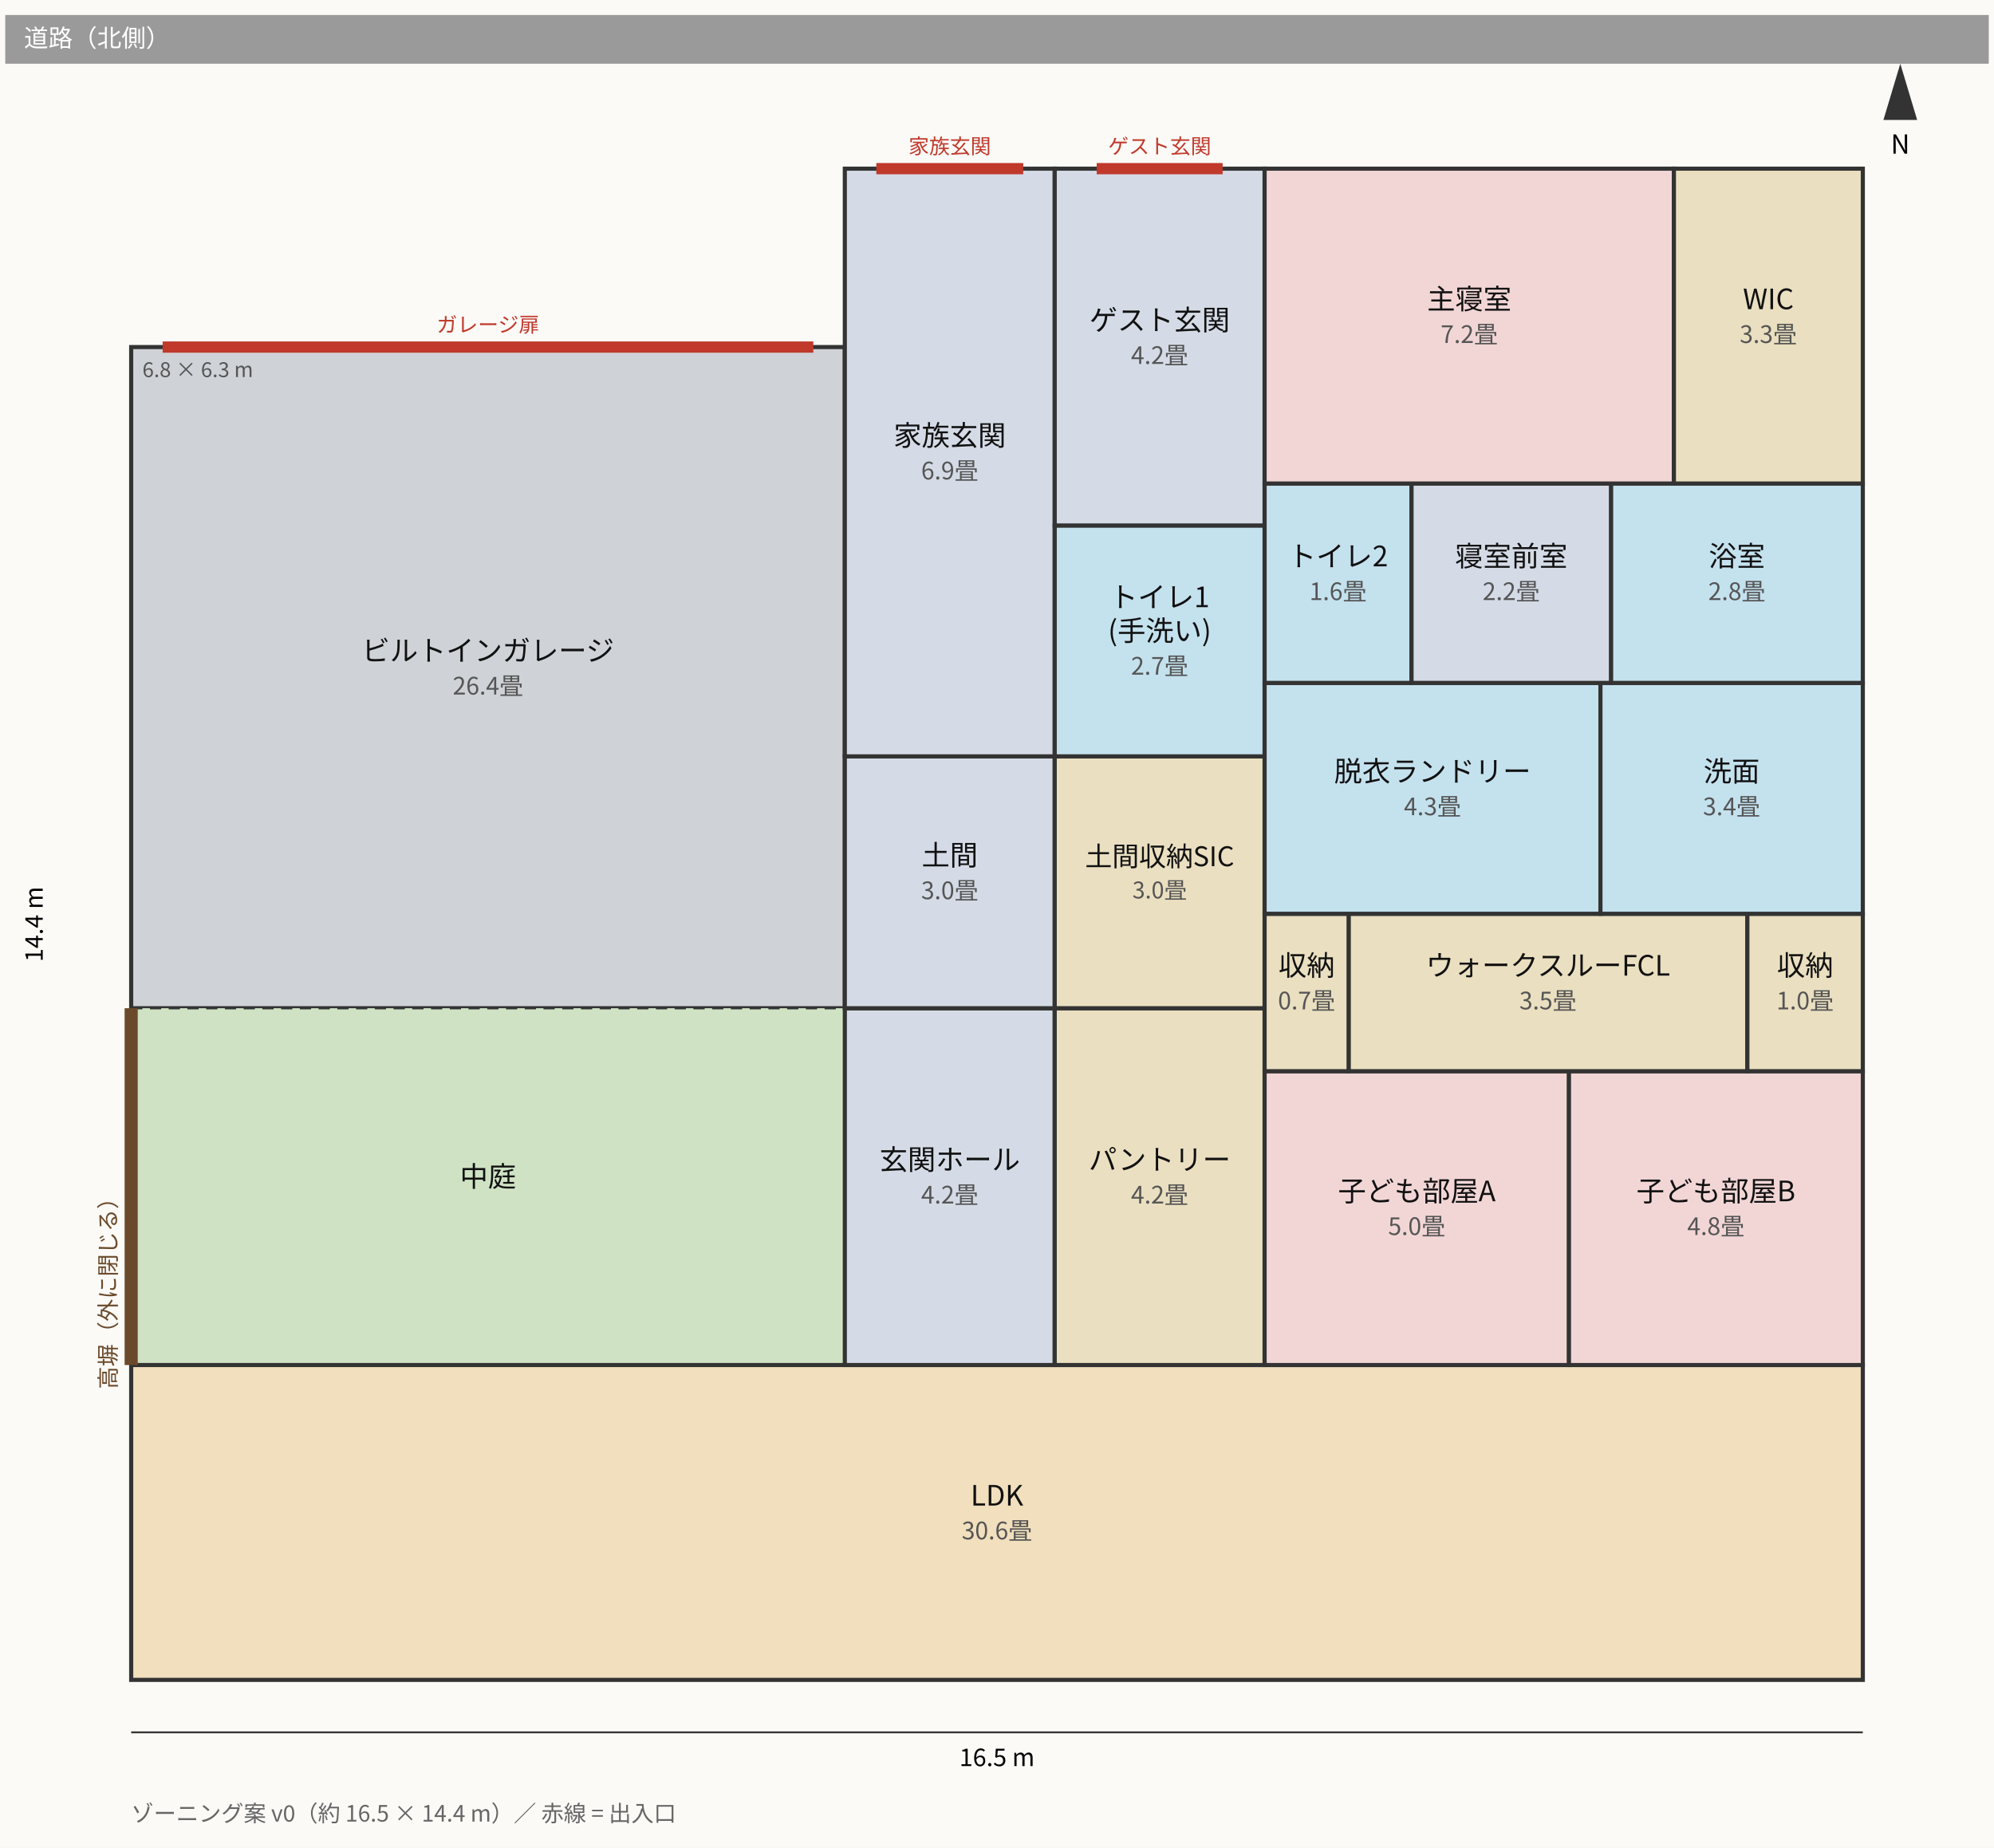
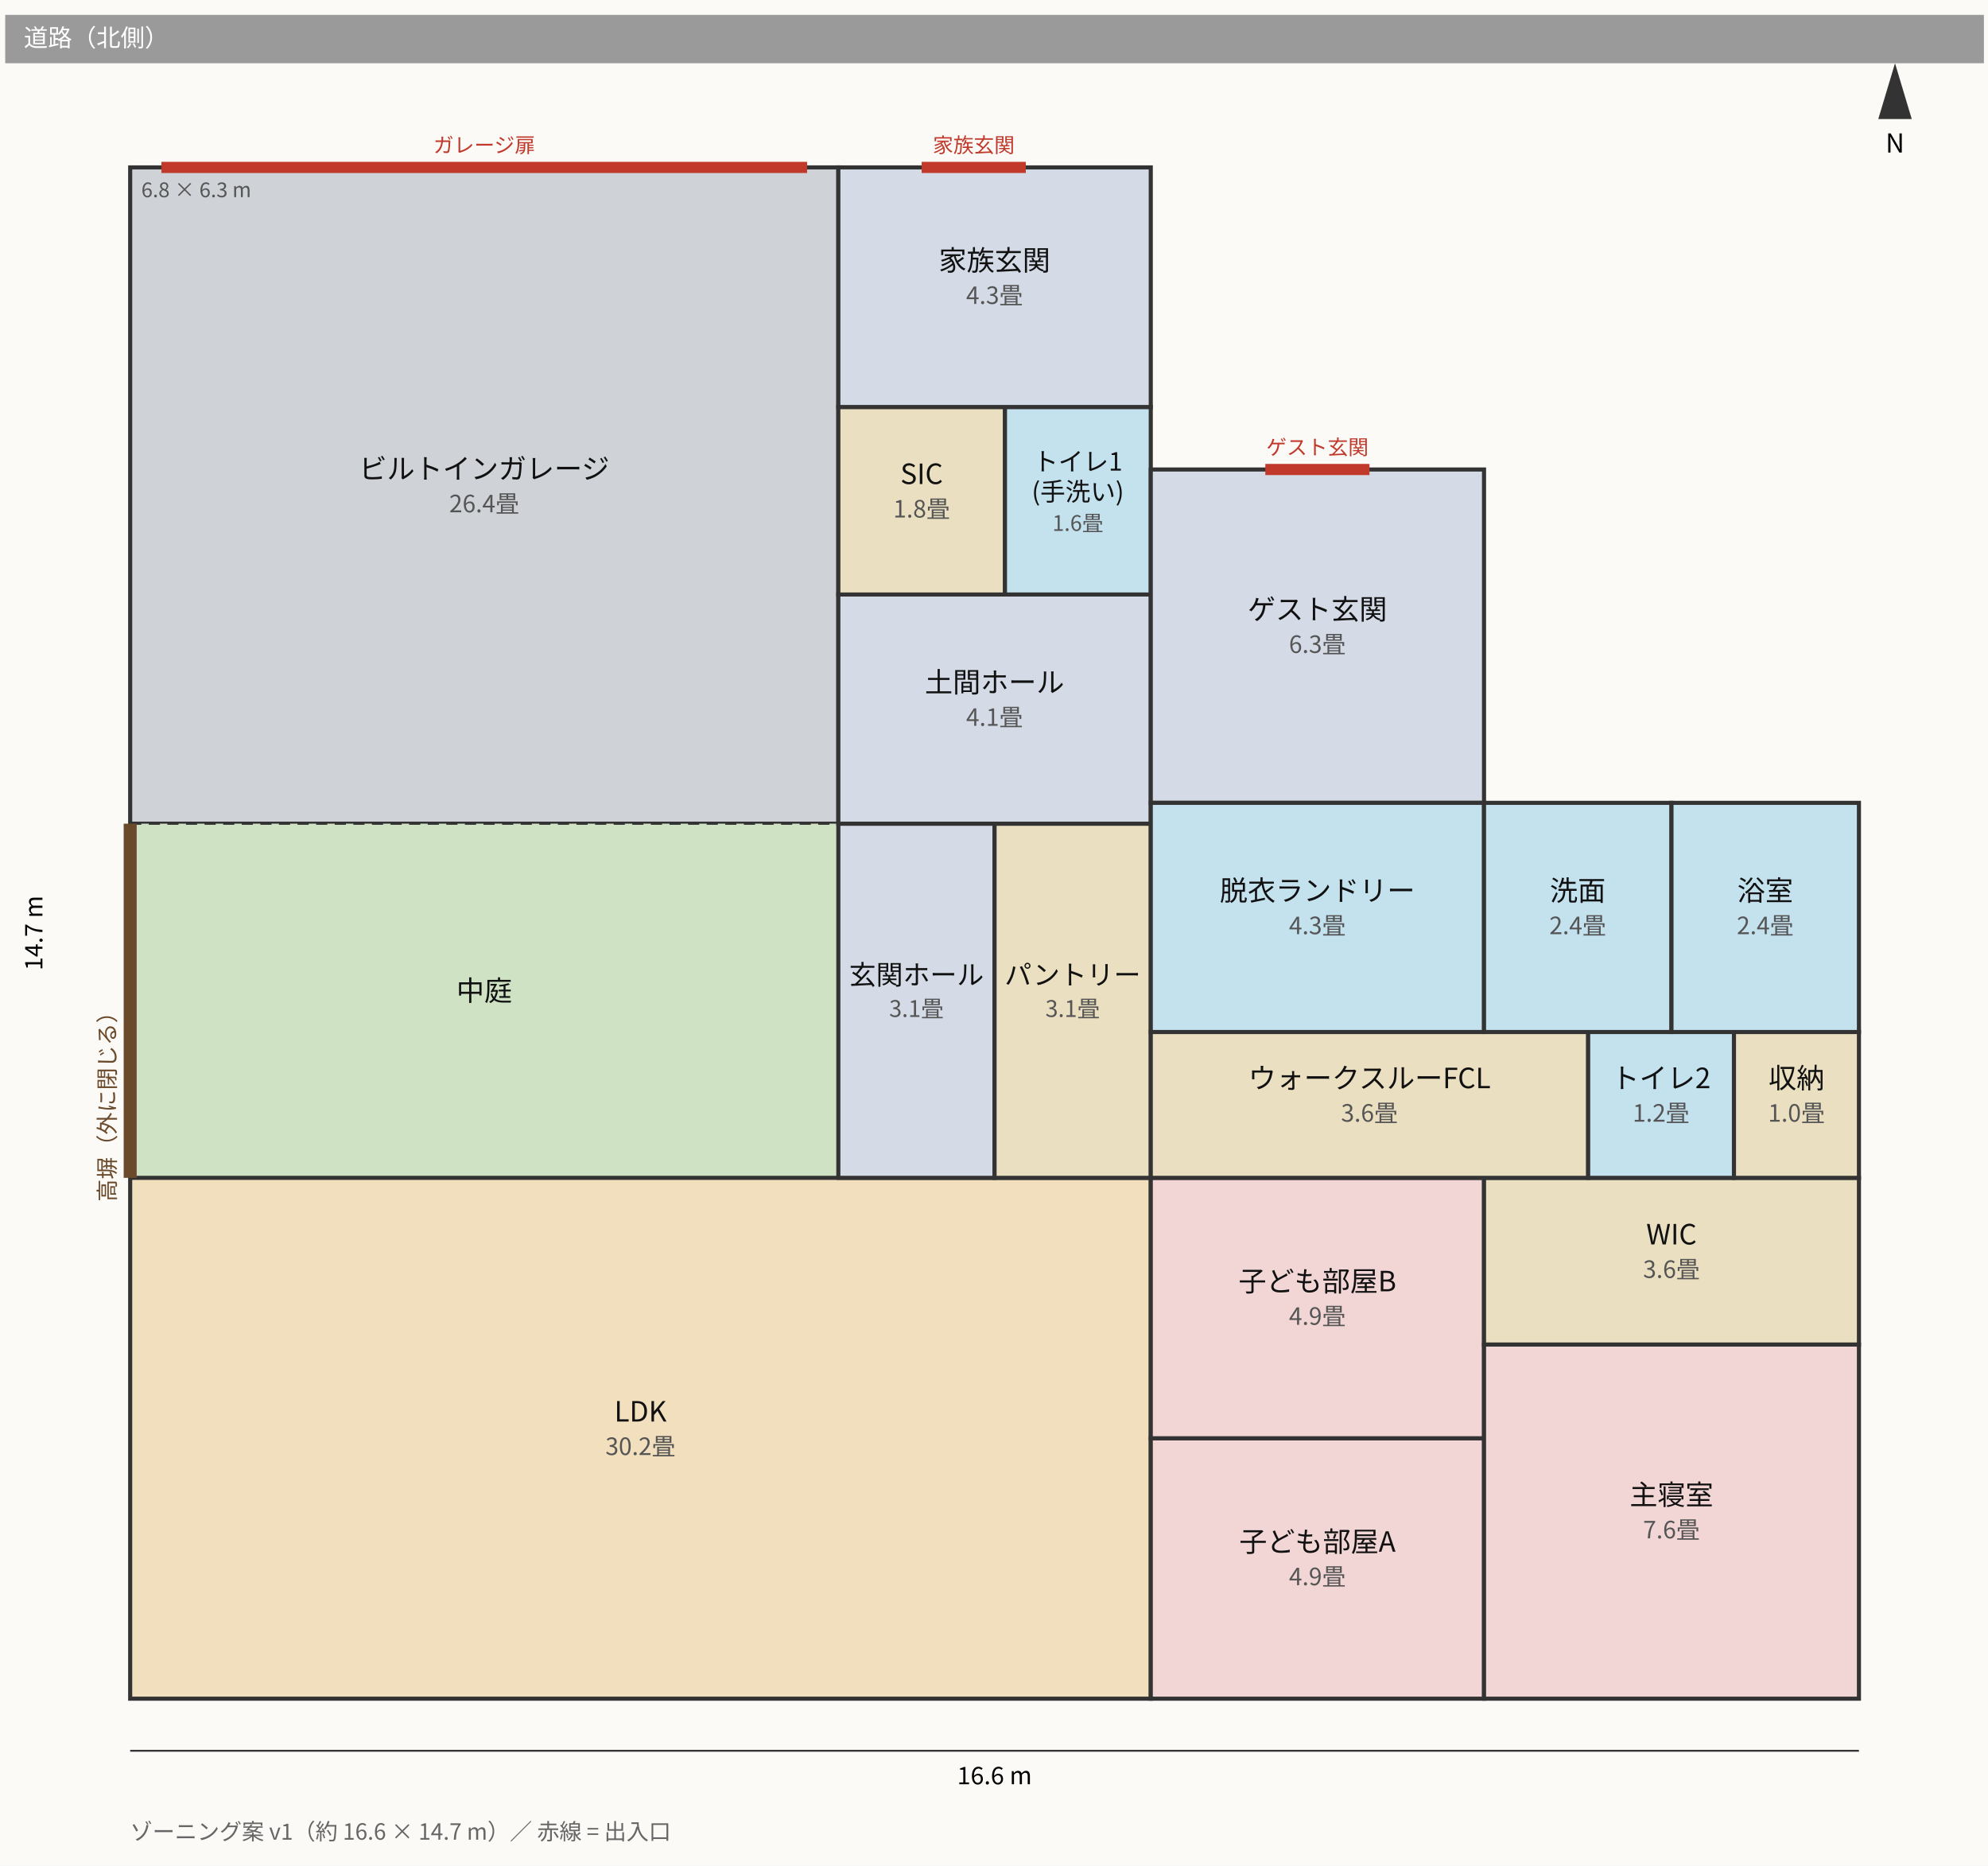
- <svg xmlns="http://www.w3.org/2000/svg" viewBox="0 0 1064 986" width="1064" height="986" font-family="'Noto Sans CJK JP','Hiragino Sans','Yu Gothic','WenQuanYi Zen Hei',sans-serif">
-   <rect width="1064" height="986" fill="#fbfaf7" />
-   <rect x="2.8" y="8.0" width="1058.4" height="26" fill="#9a9a9a" />
+ <svg xmlns="http://www.w3.org/2000/svg" viewBox="0 0 1069 1003" width="1069" height="1003" font-family="'Noto Sans CJK JP','Hiragino Sans','Yu Gothic','WenQuanYi Zen Hei',sans-serif">
+   <rect width="1069" height="1003" fill="#fbfaf7" />
+   <rect x="2.8" y="8.0" width="1064.0" height="26" fill="#9a9a9a" />
  <text x="12.8" y="25.0" font-size="13" fill="#fff">道路（北側）</text>
-   <rect x="70.0" y="185.2" width="380.8" height="352.8" fill="#cfd2d6" stroke="#333" stroke-width="2.2" />
-   <text x="260.4" y="352.6" font-size="15.0" text-anchor="middle" fill="#111">ビルトインガレージ</text>
-   <text x="260.4" y="370.6" font-size="12.8" text-anchor="middle" fill="#555">26.4畳</text>
-   <rect x="70.0" y="538.0" width="380.8" height="190.4" fill="#cfe3c4" stroke="#333" stroke-width="1.2" stroke-dasharray="6 4" />
-   <text x="260.4" y="633.2" font-size="15.0" text-anchor="middle" fill="#111">中庭</text>
-   <rect x="70.0" y="728.4" width="924.0" height="168.0" fill="#f1dfbd" stroke="#333" stroke-width="2.2" />
-   <text x="532.0" y="803.4" font-size="15.0" text-anchor="middle" fill="#111">LDK</text>
-   <text x="532.0" y="821.4" font-size="12.8" text-anchor="middle" fill="#555">30.6畳</text>
-   <rect x="450.8" y="538.0" width="112.0" height="190.4" fill="#d5dbe6" stroke="#333" stroke-width="2.2" />
-   <text x="506.8" y="624.2" font-size="15.0" text-anchor="middle" fill="#111">玄関ホール</text>
-   <text x="506.8" y="642.2" font-size="12.8" text-anchor="middle" fill="#555">4.2畳</text>
-   <rect x="562.8" y="538.0" width="112.0" height="190.4" fill="#eadfc0" stroke="#333" stroke-width="2.2" />
-   <text x="618.8" y="624.2" font-size="15.0" text-anchor="middle" fill="#111">パントリー</text>
-   <text x="618.8" y="642.2" font-size="12.8" text-anchor="middle" fill="#555">4.2畳</text>
-   <rect x="450.8" y="403.6" width="112.0" height="134.4" fill="#d5dbe6" stroke="#333" stroke-width="2.2" />
-   <text x="506.8" y="461.8" font-size="15.0" text-anchor="middle" fill="#111">土間</text>
-   <text x="506.8" y="479.8" font-size="12.8" text-anchor="middle" fill="#555">3.0畳</text>
-   <rect x="562.8" y="403.6" width="112.0" height="134.4" fill="#eadfc0" stroke="#333" stroke-width="2.2" />
-   <text x="618.8" y="462.2" font-size="14.4" text-anchor="middle" fill="#111">土間収納SIC</text>
-   <text x="618.8" y="479.4" font-size="12.2" text-anchor="middle" fill="#555">3.0畳</text>
-   <rect x="450.8" y="90.0" width="112.0" height="313.6" fill="#d5dbe6" stroke="#333" stroke-width="2.2" />
-   <text x="506.8" y="237.8" font-size="15.0" text-anchor="middle" fill="#111">家族玄関</text>
-   <text x="506.8" y="255.8" font-size="12.8" text-anchor="middle" fill="#555">6.9畳</text>
-   <rect x="562.8" y="280.4" width="112.0" height="123.2" fill="#c4e1ee" stroke="#333" stroke-width="2.2" />
-   <text x="618.8" y="324.0" font-size="15.0" text-anchor="middle" fill="#111">トイレ1</text>
-   <text x="618.8" y="342.0" font-size="15.0" text-anchor="middle" fill="#111">(手洗い)</text>
-   <text x="618.8" y="360.0" font-size="12.8" text-anchor="middle" fill="#555">2.7畳</text>
-   <rect x="562.8" y="90.0" width="112.0" height="190.4" fill="#d5dbe6" stroke="#333" stroke-width="2.2" />
-   <text x="618.8" y="176.2" font-size="15.0" text-anchor="middle" fill="#111">ゲスト玄関</text>
-   <text x="618.8" y="194.2" font-size="12.8" text-anchor="middle" fill="#555">4.2畳</text>
-   <rect x="674.8" y="571.6" width="162.4" height="156.8" fill="#f2d6d6" stroke="#333" stroke-width="2.2" />
-   <text x="756.0" y="641.0" font-size="15.0" text-anchor="middle" fill="#111">子ども部屋A</text>
-   <text x="756.0" y="659.0" font-size="12.8" text-anchor="middle" fill="#555">5.0畳</text>
-   <rect x="837.2" y="571.6" width="156.8" height="156.8" fill="#f2d6d6" stroke="#333" stroke-width="2.2" />
-   <text x="915.6" y="641.0" font-size="15.0" text-anchor="middle" fill="#111">子ども部屋B</text>
-   <text x="915.6" y="659.0" font-size="12.8" text-anchor="middle" fill="#555">4.8畳</text>
-   <rect x="719.6" y="487.6" width="212.8" height="84.0" fill="#eadfc0" stroke="#333" stroke-width="2.2" />
-   <text x="826.0" y="520.6" font-size="15.0" text-anchor="middle" fill="#111">ウォークスルーFCL</text>
-   <text x="826.0" y="538.6" font-size="12.8" text-anchor="middle" fill="#555">3.5畳</text>
-   <rect x="674.8" y="487.6" width="44.8" height="84.0" fill="#eadfc0" stroke="#333" stroke-width="2.2" />
-   <text x="697.2" y="520.6" font-size="15.0" text-anchor="middle" fill="#111">収納</text>
-   <text x="697.2" y="538.6" font-size="12.8" text-anchor="middle" fill="#555">0.7畳</text>
-   <rect x="932.4" y="487.6" width="61.6" height="84.0" fill="#eadfc0" stroke="#333" stroke-width="2.2" />
-   <text x="963.2" y="520.6" font-size="15.0" text-anchor="middle" fill="#111">収納</text>
-   <text x="963.2" y="538.6" font-size="12.8" text-anchor="middle" fill="#555">1.0畳</text>
-   <rect x="674.8" y="364.4" width="179.2" height="123.2" fill="#c4e1ee" stroke="#333" stroke-width="2.2" />
-   <text x="764.4" y="417.0" font-size="15.0" text-anchor="middle" fill="#111">脱衣ランドリー</text>
-   <text x="764.4" y="435.0" font-size="12.8" text-anchor="middle" fill="#555">4.3畳</text>
-   <rect x="854.0" y="364.4" width="140.0" height="123.2" fill="#c4e1ee" stroke="#333" stroke-width="2.2" />
-   <text x="924.0" y="417.0" font-size="15.0" text-anchor="middle" fill="#111">洗面</text>
-   <text x="924.0" y="435.0" font-size="12.8" text-anchor="middle" fill="#555">3.4畳</text>
-   <rect x="859.6" y="258.0" width="134.4" height="106.4" fill="#c4e1ee" stroke="#333" stroke-width="2.2" />
-   <text x="926.8" y="302.2" font-size="15.0" text-anchor="middle" fill="#111">浴室</text>
-   <text x="926.8" y="320.2" font-size="12.8" text-anchor="middle" fill="#555">2.8畳</text>
-   <rect x="674.8" y="258.0" width="78.4" height="106.4" fill="#c4e1ee" stroke="#333" stroke-width="2.2" />
-   <text x="714.0" y="302.2" font-size="15.0" text-anchor="middle" fill="#111">トイレ2</text>
-   <text x="714.0" y="320.2" font-size="12.8" text-anchor="middle" fill="#555">1.6畳</text>
-   <rect x="753.2" y="258.0" width="106.4" height="106.4" fill="#d5dbe6" stroke="#333" stroke-width="2.2" />
-   <text x="806.4" y="302.2" font-size="15.0" text-anchor="middle" fill="#111">寝室前室</text>
-   <text x="806.4" y="320.2" font-size="12.8" text-anchor="middle" fill="#555">2.2畳</text>
-   <rect x="674.8" y="90.0" width="218.4" height="168.0" fill="#f2d6d6" stroke="#333" stroke-width="2.2" />
-   <text x="784.0" y="165.0" font-size="15.0" text-anchor="middle" fill="#111">主寝室</text>
-   <text x="784.0" y="183.0" font-size="12.8" text-anchor="middle" fill="#555">7.2畳</text>
-   <rect x="893.2" y="90.0" width="100.8" height="168.0" fill="#eadfc0" stroke="#333" stroke-width="2.2" />
-   <text x="943.6" y="165.0" font-size="15.0" text-anchor="middle" fill="#111">WIC</text>
-   <text x="943.6" y="183.0" font-size="12.8" text-anchor="middle" fill="#555">3.3畳</text>
-   <line x1="70.0" y1="538.0" x2="70.0" y2="728.4" stroke="#6b4a2b" stroke-width="7" />
-   <text x="62.0" y="633.2" font-size="12" fill="#6b4a2b" text-anchor="end" transform="rotate(-90 62.0 633.2)">高塀（外に閉じる）</text>
-   <line x1="86.8" y1="185.2" x2="434.0" y2="185.2" stroke="#c0392b" stroke-width="6" />
-   <text x="260.4" y="177.2" font-size="11" fill="#c0392b" text-anchor="middle">ガレージ扉</text>
-   <line x1="467.6" y1="90.0" x2="546.0" y2="90.0" stroke="#c0392b" stroke-width="6" />
-   <text x="506.8" y="82.0" font-size="11" fill="#c0392b" text-anchor="middle">家族玄関</text>
-   <line x1="585.2" y1="90.0" x2="652.4" y2="90.0" stroke="#c0392b" stroke-width="6" />
-   <text x="618.8" y="82.0" font-size="11" fill="#c0392b" text-anchor="middle">ゲスト玄関</text>
-   <line x1="70" y1="924.4" x2="994.0" y2="924.4" stroke="#333" />
-   <text x="532.0" y="942.4" font-size="13" text-anchor="middle">16.5 m</text>
-   <text x="76.0" y="201.2" font-size="11" fill="#555">6.8 × 6.3 m</text>
-   <text x="22.8" y="493.2" font-size="13" text-anchor="middle" transform="rotate(-90 22.8 493.2)">14.4 m</text>
-   <polygon points="1014,34 1005,64 1023,64" fill="#333" />
-   <text x="1014" y="82" font-size="14" text-anchor="middle">N</text>
-   <text x="70" y="972" font-size="12" fill="#666">ゾーニング案 v0（約 16.5 × 14.4 m）／ 赤線 = 出入口</text>
+   <rect x="70.0" y="90.0" width="380.8" height="352.8" fill="#cfd2d6" stroke="#333" stroke-width="2.2" />
+   <text x="260.4" y="257.4" font-size="15.0" text-anchor="middle" fill="#111">ビルトインガレージ</text>
+   <text x="260.4" y="275.4" font-size="12.8" text-anchor="middle" fill="#555">26.4畳</text>
+   <rect x="70.0" y="442.8" width="380.8" height="190.4" fill="#cfe3c4" stroke="#333" stroke-width="1.2" stroke-dasharray="6 4" />
+   <text x="260.4" y="538.0" font-size="15.0" text-anchor="middle" fill="#111">中庭</text>
+   <rect x="70.0" y="633.2" width="548.8" height="280.0" fill="#f1dfbd" stroke="#333" stroke-width="2.2" />
+   <text x="344.4" y="764.2" font-size="15.0" text-anchor="middle" fill="#111">LDK</text>
+   <text x="344.4" y="782.2" font-size="12.8" text-anchor="middle" fill="#555">30.2畳</text>
+   <rect x="450.8" y="442.8" width="84.0" height="190.4" fill="#d5dbe6" stroke="#333" stroke-width="2.2" />
+   <text x="492.8" y="529.3" font-size="14.5" text-anchor="middle" fill="#111">玄関ホール</text>
+   <text x="492.8" y="546.7" font-size="12.3" text-anchor="middle" fill="#555">3.1畳</text>
+   <rect x="534.8" y="442.8" width="84.0" height="190.4" fill="#eadfc0" stroke="#333" stroke-width="2.2" />
+   <text x="576.8" y="529.3" font-size="14.5" text-anchor="middle" fill="#111">パントリー</text>
+   <text x="576.8" y="546.7" font-size="12.3" text-anchor="middle" fill="#555">3.1畳</text>
+   <rect x="450.8" y="319.6" width="168.0" height="123.2" fill="#d5dbe6" stroke="#333" stroke-width="2.2" />
+   <text x="534.8" y="372.2" font-size="15.0" text-anchor="middle" fill="#111">土間ホール</text>
+   <text x="534.8" y="390.2" font-size="12.8" text-anchor="middle" fill="#555">4.1畳</text>
+   <rect x="450.8" y="218.8" width="89.6" height="100.8" fill="#eadfc0" stroke="#333" stroke-width="2.2" />
+   <text x="495.6" y="260.2" font-size="15.0" text-anchor="middle" fill="#111">SIC</text>
+   <text x="495.6" y="278.2" font-size="12.8" text-anchor="middle" fill="#555">1.8畳</text>
+   <rect x="540.4" y="218.8" width="78.4" height="100.8" fill="#c4e1ee" stroke="#333" stroke-width="2.2" />
+   <text x="579.6" y="253.0" font-size="13.5" text-anchor="middle" fill="#111">トイレ1</text>
+   <text x="579.6" y="269.2" font-size="13.5" text-anchor="middle" fill="#111">(手洗い)</text>
+   <text x="579.6" y="285.4" font-size="11.5" text-anchor="middle" fill="#555">1.6畳</text>
+   <rect x="450.8" y="90.0" width="168.0" height="128.8" fill="#d5dbe6" stroke="#333" stroke-width="2.2" />
+   <text x="534.8" y="145.4" font-size="15.0" text-anchor="middle" fill="#111">家族玄関</text>
+   <text x="534.8" y="163.4" font-size="12.8" text-anchor="middle" fill="#555">4.3畳</text>
+   <rect x="618.8" y="252.4" width="179.2" height="179.2" fill="#d5dbe6" stroke="#333" stroke-width="2.2" />
+   <text x="708.4" y="333.0" font-size="15.0" text-anchor="middle" fill="#111">ゲスト玄関</text>
+   <text x="708.4" y="351.0" font-size="12.8" text-anchor="middle" fill="#555">6.3畳</text>
+   <rect x="618.8" y="773.2" width="179.2" height="140.0" fill="#f2d6d6" stroke="#333" stroke-width="2.2" />
+   <text x="708.4" y="834.2" font-size="15.0" text-anchor="middle" fill="#111">子ども部屋A</text>
+   <text x="708.4" y="852.2" font-size="12.8" text-anchor="middle" fill="#555">4.9畳</text>
+   <rect x="618.8" y="633.2" width="179.2" height="140.0" fill="#f2d6d6" stroke="#333" stroke-width="2.2" />
+   <text x="708.4" y="694.2" font-size="15.0" text-anchor="middle" fill="#111">子ども部屋B</text>
+   <text x="708.4" y="712.2" font-size="12.8" text-anchor="middle" fill="#555">4.9畳</text>
+   <rect x="798.0" y="722.8" width="201.6" height="190.4" fill="#f2d6d6" stroke="#333" stroke-width="2.2" />
+   <text x="898.8" y="809.0" font-size="15.0" text-anchor="middle" fill="#111">主寝室</text>
+   <text x="898.8" y="827.0" font-size="12.8" text-anchor="middle" fill="#555">7.6畳</text>
+   <rect x="798.0" y="633.2" width="201.6" height="89.6" fill="#eadfc0" stroke="#333" stroke-width="2.2" />
+   <text x="898.8" y="669.0" font-size="15.0" text-anchor="middle" fill="#111">WIC</text>
+   <text x="898.8" y="687.0" font-size="12.8" text-anchor="middle" fill="#555">3.6畳</text>
+   <rect x="618.8" y="554.8" width="235.2" height="78.4" fill="#eadfc0" stroke="#333" stroke-width="2.2" />
+   <text x="736.4" y="585.0" font-size="15.0" text-anchor="middle" fill="#111">ウォークスルーFCL</text>
+   <text x="736.4" y="603.0" font-size="12.8" text-anchor="middle" fill="#555">3.6畳</text>
+   <rect x="854.0" y="554.8" width="78.4" height="78.4" fill="#c4e1ee" stroke="#333" stroke-width="2.2" />
+   <text x="893.2" y="585.0" font-size="15.0" text-anchor="middle" fill="#111">トイレ2</text>
+   <text x="893.2" y="603.0" font-size="12.8" text-anchor="middle" fill="#555">1.2畳</text>
+   <rect x="932.4" y="554.8" width="67.2" height="78.4" fill="#eadfc0" stroke="#333" stroke-width="2.2" />
+   <text x="966.0" y="585.0" font-size="15.0" text-anchor="middle" fill="#111">収納</text>
+   <text x="966.0" y="603.0" font-size="12.8" text-anchor="middle" fill="#555">1.0畳</text>
+   <rect x="618.8" y="431.6" width="179.2" height="123.2" fill="#c4e1ee" stroke="#333" stroke-width="2.2" />
+   <text x="708.4" y="484.2" font-size="15.0" text-anchor="middle" fill="#111">脱衣ランドリー</text>
+   <text x="708.4" y="502.2" font-size="12.8" text-anchor="middle" fill="#555">4.3畳</text>
+   <rect x="798.0" y="431.6" width="100.8" height="123.2" fill="#c4e1ee" stroke="#333" stroke-width="2.2" />
+   <text x="848.4" y="484.2" font-size="15.0" text-anchor="middle" fill="#111">洗面</text>
+   <text x="848.4" y="502.2" font-size="12.8" text-anchor="middle" fill="#555">2.4畳</text>
+   <rect x="898.8" y="431.6" width="100.8" height="123.2" fill="#c4e1ee" stroke="#333" stroke-width="2.2" />
+   <text x="949.2" y="484.2" font-size="15.0" text-anchor="middle" fill="#111">浴室</text>
+   <text x="949.2" y="502.2" font-size="12.8" text-anchor="middle" fill="#555">2.4畳</text>
+   <line x1="70.0" y1="442.8" x2="70.0" y2="633.2" stroke="#6b4a2b" stroke-width="7" />
+   <text x="62.0" y="538.0" font-size="12" fill="#6b4a2b" text-anchor="end" transform="rotate(-90 62.0 538.0)">高塀（外に閉じる）</text>
+   <line x1="86.8" y1="90.0" x2="434.0" y2="90.0" stroke="#c0392b" stroke-width="6" />
+   <text x="260.4" y="82.0" font-size="11" fill="#c0392b" text-anchor="middle">ガレージ扉</text>
+   <line x1="495.6" y1="90.0" x2="551.6" y2="90.0" stroke="#c0392b" stroke-width="6" />
+   <text x="523.6" y="82.0" font-size="11" fill="#c0392b" text-anchor="middle">家族玄関</text>
+   <line x1="680.4" y1="252.4" x2="736.4" y2="252.4" stroke="#c0392b" stroke-width="6" />
+   <text x="708.4" y="244.4" font-size="11" fill="#c0392b" text-anchor="middle">ゲスト玄関</text>
+   <line x1="70" y1="941.2" x2="999.6" y2="941.2" stroke="#333" />
+   <text x="534.8" y="959.2" font-size="13" text-anchor="middle">16.6 m</text>
+   <text x="76.0" y="106.0" font-size="11" fill="#555">6.8 × 6.3 m</text>
+   <text x="22.8" y="501.6" font-size="13" text-anchor="middle" transform="rotate(-90 22.8 501.6)">14.7 m</text>
+   <polygon points="1019,34 1010,64 1028,64" fill="#333" />
+   <text x="1019" y="82" font-size="14" text-anchor="middle">N</text>
+   <text x="70" y="989" font-size="12" fill="#666">ゾーニング案 v1（約 16.6 × 14.7 m）／ 赤線 = 出入口</text>
</svg>
